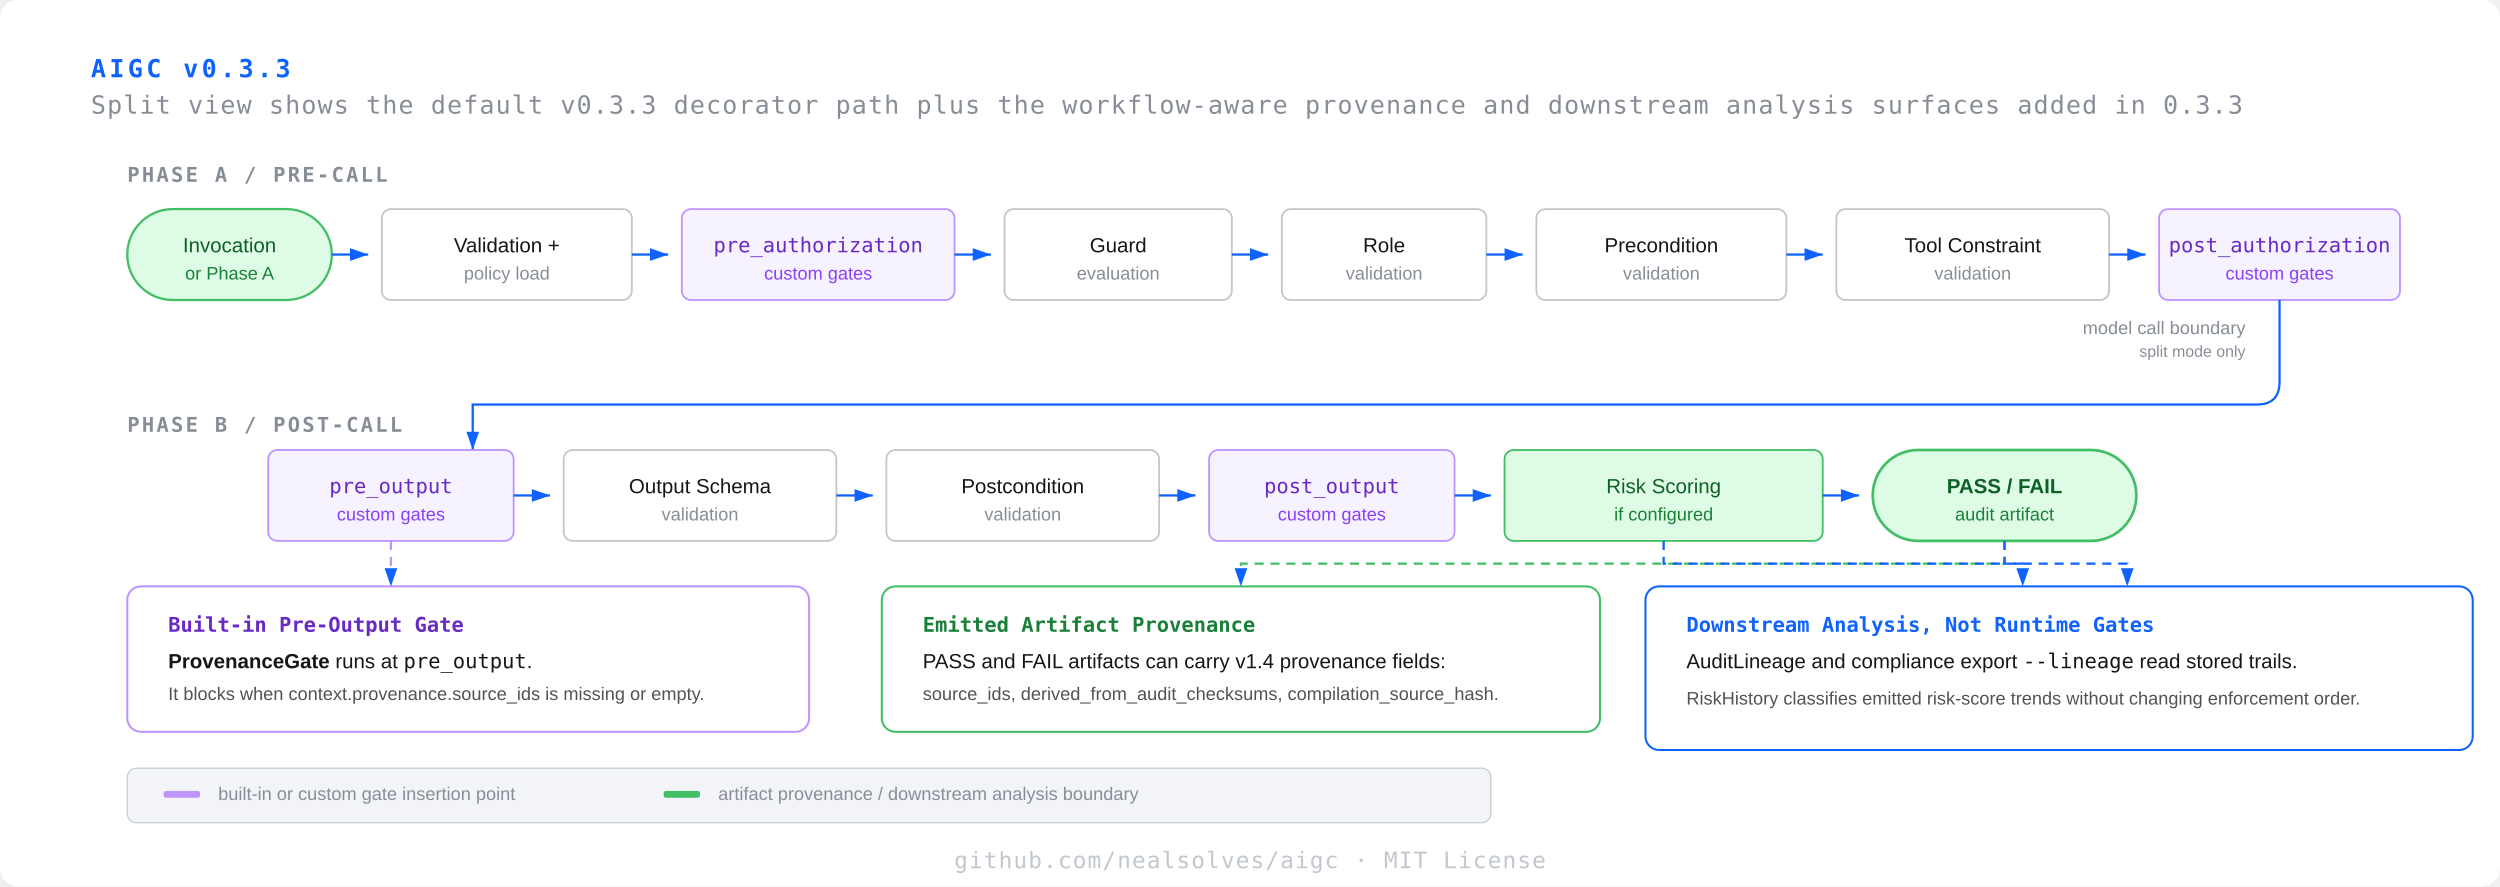
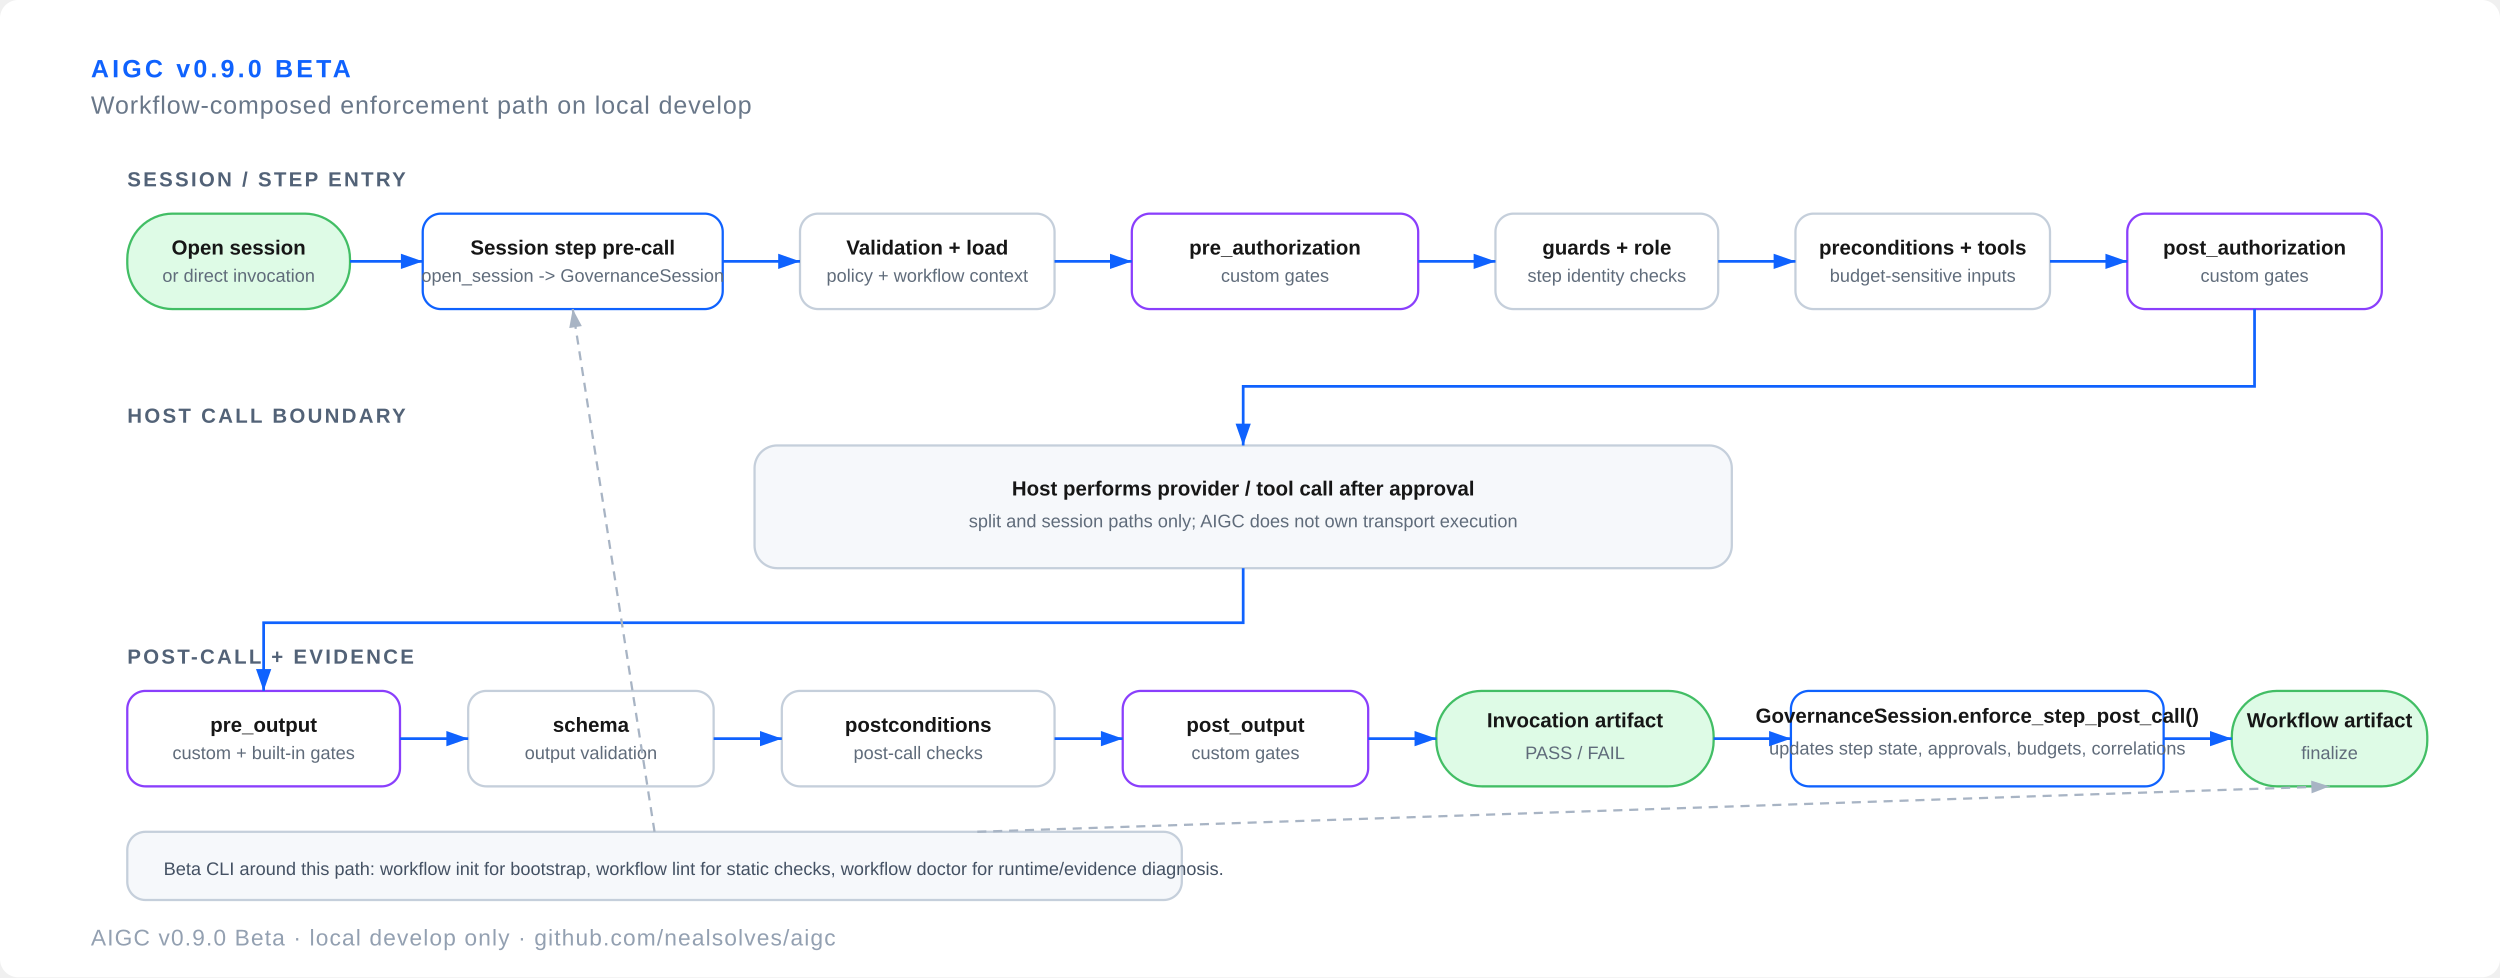
- <svg xmlns="http://www.w3.org/2000/svg" viewBox="0 0 1100 390" font-family="'IBM Plex Sans', Arial, sans-serif">
+ <svg xmlns="http://www.w3.org/2000/svg" viewBox="0 0 1100 430">
  <defs>
+     <style>
+       svg { font-family: 'IBM Plex Sans', Arial, sans-serif; }
+       .mono { font-family: 'IBM Plex Mono', 'IBM Plex Sans', Arial, sans-serif; }
+       .title { fill: #0f62fe; font-size: 11px; font-weight: 700; letter-spacing: 1.4px; }
+       .subtitle { fill: #697789; font-size: 11px; letter-spacing: 0.4px; }
+       .phase { fill: #526277; font-size: 9px; font-weight: 700; letter-spacing: 1px; }
+       .label { fill: #161616; font-size: 9px; font-weight: 600; text-anchor: middle; }
+       .sub { fill: #5f6b7a; font-size: 8px; text-anchor: middle; }
+       .note { fill: #445163; font-size: 8px; }
+       .frame { fill: #f6f8fb; stroke: #c5cfdb; stroke-width: 1; }
+       .blue { fill: #ffffff; stroke: #0f62fe; stroke-width: 1; }
+       .purple { fill: #ffffff; stroke: #8a3ffc; stroke-width: 1; }
+       .green { fill: #defbe6; stroke: #42be65; stroke-width: 1; }
+       .gray { fill: #ffffff; stroke: #c5cfdb; stroke-width: 1; }
+       .conn { fill: none; stroke: #0f62fe; stroke-width: 1.2; }
+       .connDim { fill: none; stroke: #a8b4c4; stroke-width: 1; stroke-dasharray: 4 3; }
+       .watermark { fill: #93a0b1; font-size: 10px; letter-spacing: 0.5px; }
+     </style>
    <marker id="arr" viewBox="0 0 10 7" refX="10" refY="3.5" markerWidth="8" markerHeight="6" orient="auto-start-reverse">
-       <path d="M 0 0 L 10 3.5 L 0 7 z" fill="#0f62fe" />
+       <path d="M0 0 L10 3.5 L0 7 z" fill="#0f62fe" />
+     </marker>
+     <marker id="arrDim" viewBox="0 0 10 7" refX="10" refY="3.5" markerWidth="8" markerHeight="6" orient="auto-start-reverse">
+       <path d="M0 0 L10 3.5 L0 7 z" fill="#a8b4c4" />
    </marker>
  </defs>
-   <rect width="1100" height="390" fill="#ffffff" rx="8" />
-   <text x="40" y="34" fill="#0f62fe" font-size="11" font-weight="600" letter-spacing="1.5" font-family="'IBM Plex Mono', monospace">AIGC v0.3.3</text>
-   <text x="40" y="50" fill="#878d96" font-size="11" letter-spacing="0.5" font-family="'IBM Plex Mono', monospace">Split view shows the default v0.3.3 decorator path plus the workflow-aware provenance and downstream analysis surfaces added in 0.3.3</text>
-   <text x="56" y="80" fill="#878d96" font-size="9" font-weight="600" letter-spacing="1" font-family="'IBM Plex Mono', monospace">PHASE A / PRE-CALL</text>
-   <rect x="56" y="92" width="90" height="40" rx="20" fill="#defbe6" stroke="#42be65" stroke-width="1" />
-   <text x="101" y="111" fill="#0e6027" font-size="9" text-anchor="middle" font-weight="500">Invocation</text>
-   <text x="101" y="123" fill="#198038" font-size="8" text-anchor="middle">or Phase A</text>
-   <line x1="146" y1="112" x2="162" y2="112" stroke="#0f62fe" stroke-width="1" marker-end="url(#arr)" />
-   <rect x="168" y="92" width="110" height="40" rx="4" fill="#ffffff" stroke="#c1c7cd" stroke-width="0.8" />
-   <text x="223" y="111" fill="#161616" font-size="9" text-anchor="middle" font-weight="500">Validation +</text>
-   <text x="223" y="123" fill="#878d96" font-size="8" text-anchor="middle">policy load</text>
-   <line x1="278" y1="112" x2="294" y2="112" stroke="#0f62fe" stroke-width="1" marker-end="url(#arr)" />
-   <rect x="300" y="92" width="120" height="40" rx="4" fill="#f6f2ff" stroke="#be95ff" stroke-width="0.8" />
-   <text x="360" y="111" fill="#6929c4" font-size="9" text-anchor="middle" font-weight="500" font-family="'IBM Plex Mono', monospace">pre_authorization</text>
-   <text x="360" y="123" fill="#8a3ffc" font-size="8" text-anchor="middle">custom gates</text>
-   <line x1="420" y1="112" x2="436" y2="112" stroke="#0f62fe" stroke-width="1" marker-end="url(#arr)" />
-   <rect x="442" y="92" width="100" height="40" rx="4" fill="#ffffff" stroke="#c1c7cd" stroke-width="0.8" />
-   <text x="492" y="111" fill="#161616" font-size="9" text-anchor="middle" font-weight="500">Guard</text>
-   <text x="492" y="123" fill="#878d96" font-size="8" text-anchor="middle">evaluation</text>
-   <line x1="542" y1="112" x2="558" y2="112" stroke="#0f62fe" stroke-width="1" marker-end="url(#arr)" />
-   <rect x="564" y="92" width="90" height="40" rx="4" fill="#ffffff" stroke="#c1c7cd" stroke-width="0.8" />
-   <text x="609" y="111" fill="#161616" font-size="9" text-anchor="middle" font-weight="500">Role</text>
-   <text x="609" y="123" fill="#878d96" font-size="8" text-anchor="middle">validation</text>
-   <line x1="654" y1="112" x2="670" y2="112" stroke="#0f62fe" stroke-width="1" marker-end="url(#arr)" />
-   <rect x="676" y="92" width="110" height="40" rx="4" fill="#ffffff" stroke="#c1c7cd" stroke-width="0.8" />
-   <text x="731" y="111" fill="#161616" font-size="9" text-anchor="middle" font-weight="500">Precondition</text>
-   <text x="731" y="123" fill="#878d96" font-size="8" text-anchor="middle">validation</text>
-   <line x1="786" y1="112" x2="802" y2="112" stroke="#0f62fe" stroke-width="1" marker-end="url(#arr)" />
-   <rect x="808" y="92" width="120" height="40" rx="4" fill="#ffffff" stroke="#c1c7cd" stroke-width="0.8" />
-   <text x="868" y="111" fill="#161616" font-size="9" text-anchor="middle" font-weight="500">Tool Constraint</text>
-   <text x="868" y="123" fill="#878d96" font-size="8" text-anchor="middle">validation</text>
-   <line x1="928" y1="112" x2="944" y2="112" stroke="#0f62fe" stroke-width="1" marker-end="url(#arr)" />
-   <rect x="950" y="92" width="106" height="40" rx="4" fill="#f6f2ff" stroke="#be95ff" stroke-width="0.8" />
-   <text x="1003" y="111" fill="#6929c4" font-size="9" text-anchor="middle" font-weight="500" font-family="'IBM Plex Mono', monospace">post_authorization</text>
-   <text x="1003" y="123" fill="#8a3ffc" font-size="8" text-anchor="middle">custom gates</text>
-   <path d="M 1003 132 L 1003 168 Q 1003 178 993 178 L 208 178 L 208 198" fill="none" stroke="#0f62fe" stroke-width="1" marker-end="url(#arr)" />
-   <text x="56" y="190" fill="#878d96" font-size="9" font-weight="600" letter-spacing="1" font-family="'IBM Plex Mono', monospace">PHASE B / POST-CALL</text>
-   <text x="988" y="147" fill="#878d96" font-size="8" text-anchor="end">model call boundary</text>
-   <text x="988" y="157" fill="#878d96" font-size="7" text-anchor="end">split mode only</text>
-   <rect x="118" y="198" width="108" height="40" rx="4" fill="#f6f2ff" stroke="#be95ff" stroke-width="0.8" />
-   <text x="172" y="217" fill="#6929c4" font-size="9" text-anchor="middle" font-weight="500" font-family="'IBM Plex Mono', monospace">pre_output</text>
-   <text x="172" y="229" fill="#8a3ffc" font-size="8" text-anchor="middle">custom gates</text>
-   <line x1="226" y1="218" x2="242" y2="218" stroke="#0f62fe" stroke-width="1" marker-end="url(#arr)" />
-   <rect x="248" y="198" width="120" height="40" rx="4" fill="#ffffff" stroke="#c1c7cd" stroke-width="0.8" />
-   <text x="308" y="217" fill="#161616" font-size="9" text-anchor="middle" font-weight="500">Output Schema</text>
-   <text x="308" y="229" fill="#878d96" font-size="8" text-anchor="middle">validation</text>
-   <line x1="368" y1="218" x2="384" y2="218" stroke="#0f62fe" stroke-width="1" marker-end="url(#arr)" />
-   <rect x="390" y="198" width="120" height="40" rx="4" fill="#ffffff" stroke="#c1c7cd" stroke-width="0.8" />
-   <text x="450" y="217" fill="#161616" font-size="9" text-anchor="middle" font-weight="500">Postcondition</text>
-   <text x="450" y="229" fill="#878d96" font-size="8" text-anchor="middle">validation</text>
-   <line x1="510" y1="218" x2="526" y2="218" stroke="#0f62fe" stroke-width="1" marker-end="url(#arr)" />
-   <rect x="532" y="198" width="108" height="40" rx="4" fill="#f6f2ff" stroke="#be95ff" stroke-width="0.8" />
-   <text x="586" y="217" fill="#6929c4" font-size="9" text-anchor="middle" font-weight="500" font-family="'IBM Plex Mono', monospace">post_output</text>
-   <text x="586" y="229" fill="#8a3ffc" font-size="8" text-anchor="middle">custom gates</text>
-   <line x1="640" y1="218" x2="656" y2="218" stroke="#0f62fe" stroke-width="1" marker-end="url(#arr)" />
-   <rect x="662" y="198" width="140" height="40" rx="4" fill="#defbe6" stroke="#42be65" stroke-width="0.8" />
-   <text x="732" y="217" fill="#0e6027" font-size="9" text-anchor="middle" font-weight="500">Risk Scoring</text>
-   <text x="732" y="229" fill="#198038" font-size="8" text-anchor="middle">if configured</text>
-   <line x1="802" y1="218" x2="818" y2="218" stroke="#0f62fe" stroke-width="1" marker-end="url(#arr)" />
-   <rect x="824" y="198" width="116" height="40" rx="20" fill="#defbe6" stroke="#42be65" stroke-width="1.2" />
-   <text x="882" y="217" fill="#0e6027" font-size="9" text-anchor="middle" font-weight="600">PASS / FAIL</text>
-   <text x="882" y="229" fill="#198038" font-size="8" text-anchor="middle">audit artifact</text>
-   <rect x="56" y="258" width="300" height="64" rx="6" fill="#ffffff" stroke="#be95ff" stroke-width="0.9" />
-   <text x="74" y="278" fill="#6929c4" font-size="9" font-weight="600" font-family="'IBM Plex Mono', monospace">Built-in Pre-Output Gate</text>
-   <text x="74" y="294" fill="#161616" font-size="9">
-     <tspan font-weight="600">ProvenanceGate</tspan> runs at <tspan font-family="'IBM Plex Mono', monospace">pre_output</tspan>.</text>
-   <text x="74" y="308" fill="#525252" font-size="8">It blocks when context.provenance.source_ids is missing or empty.</text>
-   <line x1="172" y1="238" x2="172" y2="258" stroke="#be95ff" stroke-width="1" stroke-dasharray="4 3" marker-end="url(#arr)" />
-   <rect x="388" y="258" width="316" height="64" rx="6" fill="#ffffff" stroke="#42be65" stroke-width="0.9" />
-   <text x="406" y="278" fill="#198038" font-size="9" font-weight="600" font-family="'IBM Plex Mono', monospace">Emitted Artifact Provenance</text>
-   <text x="406" y="294" fill="#161616" font-size="9">PASS and FAIL artifacts can carry v1.4 provenance fields:</text>
-   <text x="406" y="308" fill="#525252" font-size="8">source_ids, derived_from_audit_checksums, compilation_source_hash.</text>
-   <polyline points="882,238 882,248 546,248 546,258" fill="none" stroke="#42be65" stroke-width="1" stroke-dasharray="4 3" marker-end="url(#arr)" />
-   <rect x="724" y="258" width="364" height="72" rx="6" fill="#ffffff" stroke="#0f62fe" stroke-width="0.9" />
-   <text x="742" y="278" fill="#0f62fe" font-size="9" font-weight="600" font-family="'IBM Plex Mono', monospace">Downstream Analysis, Not Runtime Gates</text>
-   <text x="742" y="294" fill="#161616" font-size="9">AuditLineage and compliance export <tspan font-family="'IBM Plex Mono', monospace">--lineage</tspan> read stored trails.</text>
-   <text x="742" y="310" fill="#525252" font-size="8">RiskHistory classifies emitted risk-score trends without changing enforcement order.</text>
-   <polyline points="882,238 882,248 890,248 890,258" fill="none" stroke="#0f62fe" stroke-width="1" stroke-dasharray="4 3" marker-end="url(#arr)" />
-   <polyline points="732,238 732,248 936,248 936,258" fill="none" stroke="#0f62fe" stroke-width="1" stroke-dasharray="4 3" marker-end="url(#arr)" />
-   <rect x="56" y="338" width="600" height="24" rx="4" fill="#f2f4f8" stroke="#c1c7cd" stroke-width="0.5" />
-   <rect x="72" y="348" width="16" height="3" rx="1" fill="#be95ff" />
-   <text x="96" y="352" fill="#878d96" font-size="8">built-in or custom gate insertion point</text>
-   <rect x="292" y="348" width="16" height="3" rx="1" fill="#42be65" />
-   <text x="316" y="352" fill="#878d96" font-size="8">artifact provenance / downstream analysis boundary</text>
-   <text x="550" y="382" fill="#c1c7cd" font-size="10" text-anchor="middle" letter-spacing="0.5" font-family="'IBM Plex Mono', monospace">github.com/nealsolves/aigc · MIT License</text>
+   <rect width="1100" height="430" fill="#ffffff" rx="8" />
+   <text class="title mono" x="40" y="34">AIGC v0.9.0 BETA</text>
+   <text class="subtitle mono" x="40" y="50">Workflow-composed enforcement path on local develop</text>
+   <text class="phase mono" x="56" y="82">SESSION / STEP ENTRY</text>
+   <rect class="green" x="56" y="94" width="98" height="42" rx="20" />
+   <text class="label" x="105" y="112">Open session</text>
+   <text class="sub" x="105" y="124">or direct invocation</text>
+   <rect class="blue" x="186" y="94" width="132" height="42" rx="8" />
+   <text class="label" x="252" y="112">Session step pre-call</text>
+   <text class="sub" x="252" y="124">open_session -&gt; GovernanceSession</text>
+   <rect class="gray" x="352" y="94" width="112" height="42" rx="8" />
+   <text class="label" x="408" y="112">Validation + load</text>
+   <text class="sub" x="408" y="124">policy + workflow context</text>
+   <rect class="purple" x="498" y="94" width="126" height="42" rx="8" />
+   <text class="label" x="561" y="112">pre_authorization</text>
+   <text class="sub" x="561" y="124">custom gates</text>
+   <rect class="gray" x="658" y="94" width="98" height="42" rx="8" />
+   <text class="label" x="707" y="112">guards + role</text>
+   <text class="sub" x="707" y="124">step identity checks</text>
+   <rect class="gray" x="790" y="94" width="112" height="42" rx="8" />
+   <text class="label" x="846" y="112">preconditions + tools</text>
+   <text class="sub" x="846" y="124">budget-sensitive inputs</text>
+   <rect class="purple" x="936" y="94" width="112" height="42" rx="8" />
+   <text class="label" x="992" y="112">post_authorization</text>
+   <text class="sub" x="992" y="124">custom gates</text>
+   <path class="conn" d="M154 115 L186 115" marker-end="url(#arr)" />
+   <path class="conn" d="M318 115 L352 115" marker-end="url(#arr)" />
+   <path class="conn" d="M464 115 L498 115" marker-end="url(#arr)" />
+   <path class="conn" d="M624 115 L658 115" marker-end="url(#arr)" />
+   <path class="conn" d="M756 115 L790 115" marker-end="url(#arr)" />
+   <path class="conn" d="M902 115 L936 115" marker-end="url(#arr)" />
+   <text class="phase mono" x="56" y="186">HOST CALL BOUNDARY</text>
+   <rect class="frame" x="332" y="196" width="430" height="54" rx="10" />
+   <text class="label" x="547" y="218">Host performs provider / tool call after approval</text>
+   <text class="sub" x="547" y="232">split and session paths only; AIGC does not own transport execution</text>
+   <path class="conn" d="M992 136 L992 170 L547 170 L547 196" marker-end="url(#arr)" />
+   <text class="phase mono" x="56" y="292">POST-CALL + EVIDENCE</text>
+   <rect class="purple" x="56" y="304" width="120" height="42" rx="8" />
+   <rect class="gray" x="206" y="304" width="108" height="42" rx="8" />
+   <rect class="gray" x="344" y="304" width="120" height="42" rx="8" />
+   <rect class="purple" x="494" y="304" width="108" height="42" rx="8" />
+   <rect class="green" x="632" y="304" width="122" height="42" rx="20" />
+   <rect class="blue" x="788" y="304" width="164" height="42" rx="8" />
+   <rect class="green" x="982" y="304" width="86" height="42" rx="20" />
+   <text class="label" x="116" y="322">pre_output</text>
+   <text class="sub" x="116" y="334">custom + built-in gates</text>
+   <text class="label" x="260" y="322">schema</text>
+   <text class="sub" x="260" y="334">output validation</text>
+   <text class="label" x="404" y="322">postconditions</text>
+   <text class="sub" x="404" y="334">post-call checks</text>
+   <text class="label" x="548" y="322">post_output</text>
+   <text class="sub" x="548" y="334">custom gates</text>
+   <text class="label" x="693" y="320">Invocation artifact</text>
+   <text class="sub" x="693" y="334">PASS / FAIL</text>
+   <text class="label" x="870" y="318">GovernanceSession.enforce_step_post_call()</text>
+   <text class="sub" x="870" y="332">updates step state, approvals, budgets, correlations</text>
+   <text class="label" x="1025" y="320">Workflow artifact</text>
+   <text class="sub" x="1025" y="334">finalize</text>
+   <path class="conn" d="M547 250 L547 274 L116 274 L116 304" marker-end="url(#arr)" />
+   <path class="conn" d="M176 325 L206 325" marker-end="url(#arr)" />
+   <path class="conn" d="M314 325 L344 325" marker-end="url(#arr)" />
+   <path class="conn" d="M464 325 L494 325" marker-end="url(#arr)" />
+   <path class="conn" d="M602 325 L632 325" marker-end="url(#arr)" />
+   <path class="conn" d="M754 325 L788 325" marker-end="url(#arr)" />
+   <path class="conn" d="M952 325 L982 325" marker-end="url(#arr)" />
+   <rect class="frame" x="56" y="366" width="464" height="30" rx="8" />
+   <text class="note mono" x="72" y="385">Beta CLI around this path: workflow init for bootstrap, workflow lint for static checks, workflow doctor for runtime/evidence diagnosis.</text>
+   <path class="connDim" d="M288 366 L252 136" marker-end="url(#arrDim)" />
+   <path class="connDim" d="M430 366 L1025 346" marker-end="url(#arrDim)" />
+   <text class="watermark mono" x="40" y="416">AIGC v0.9.0 Beta · local develop only · github.com/nealsolves/aigc</text>
</svg>
